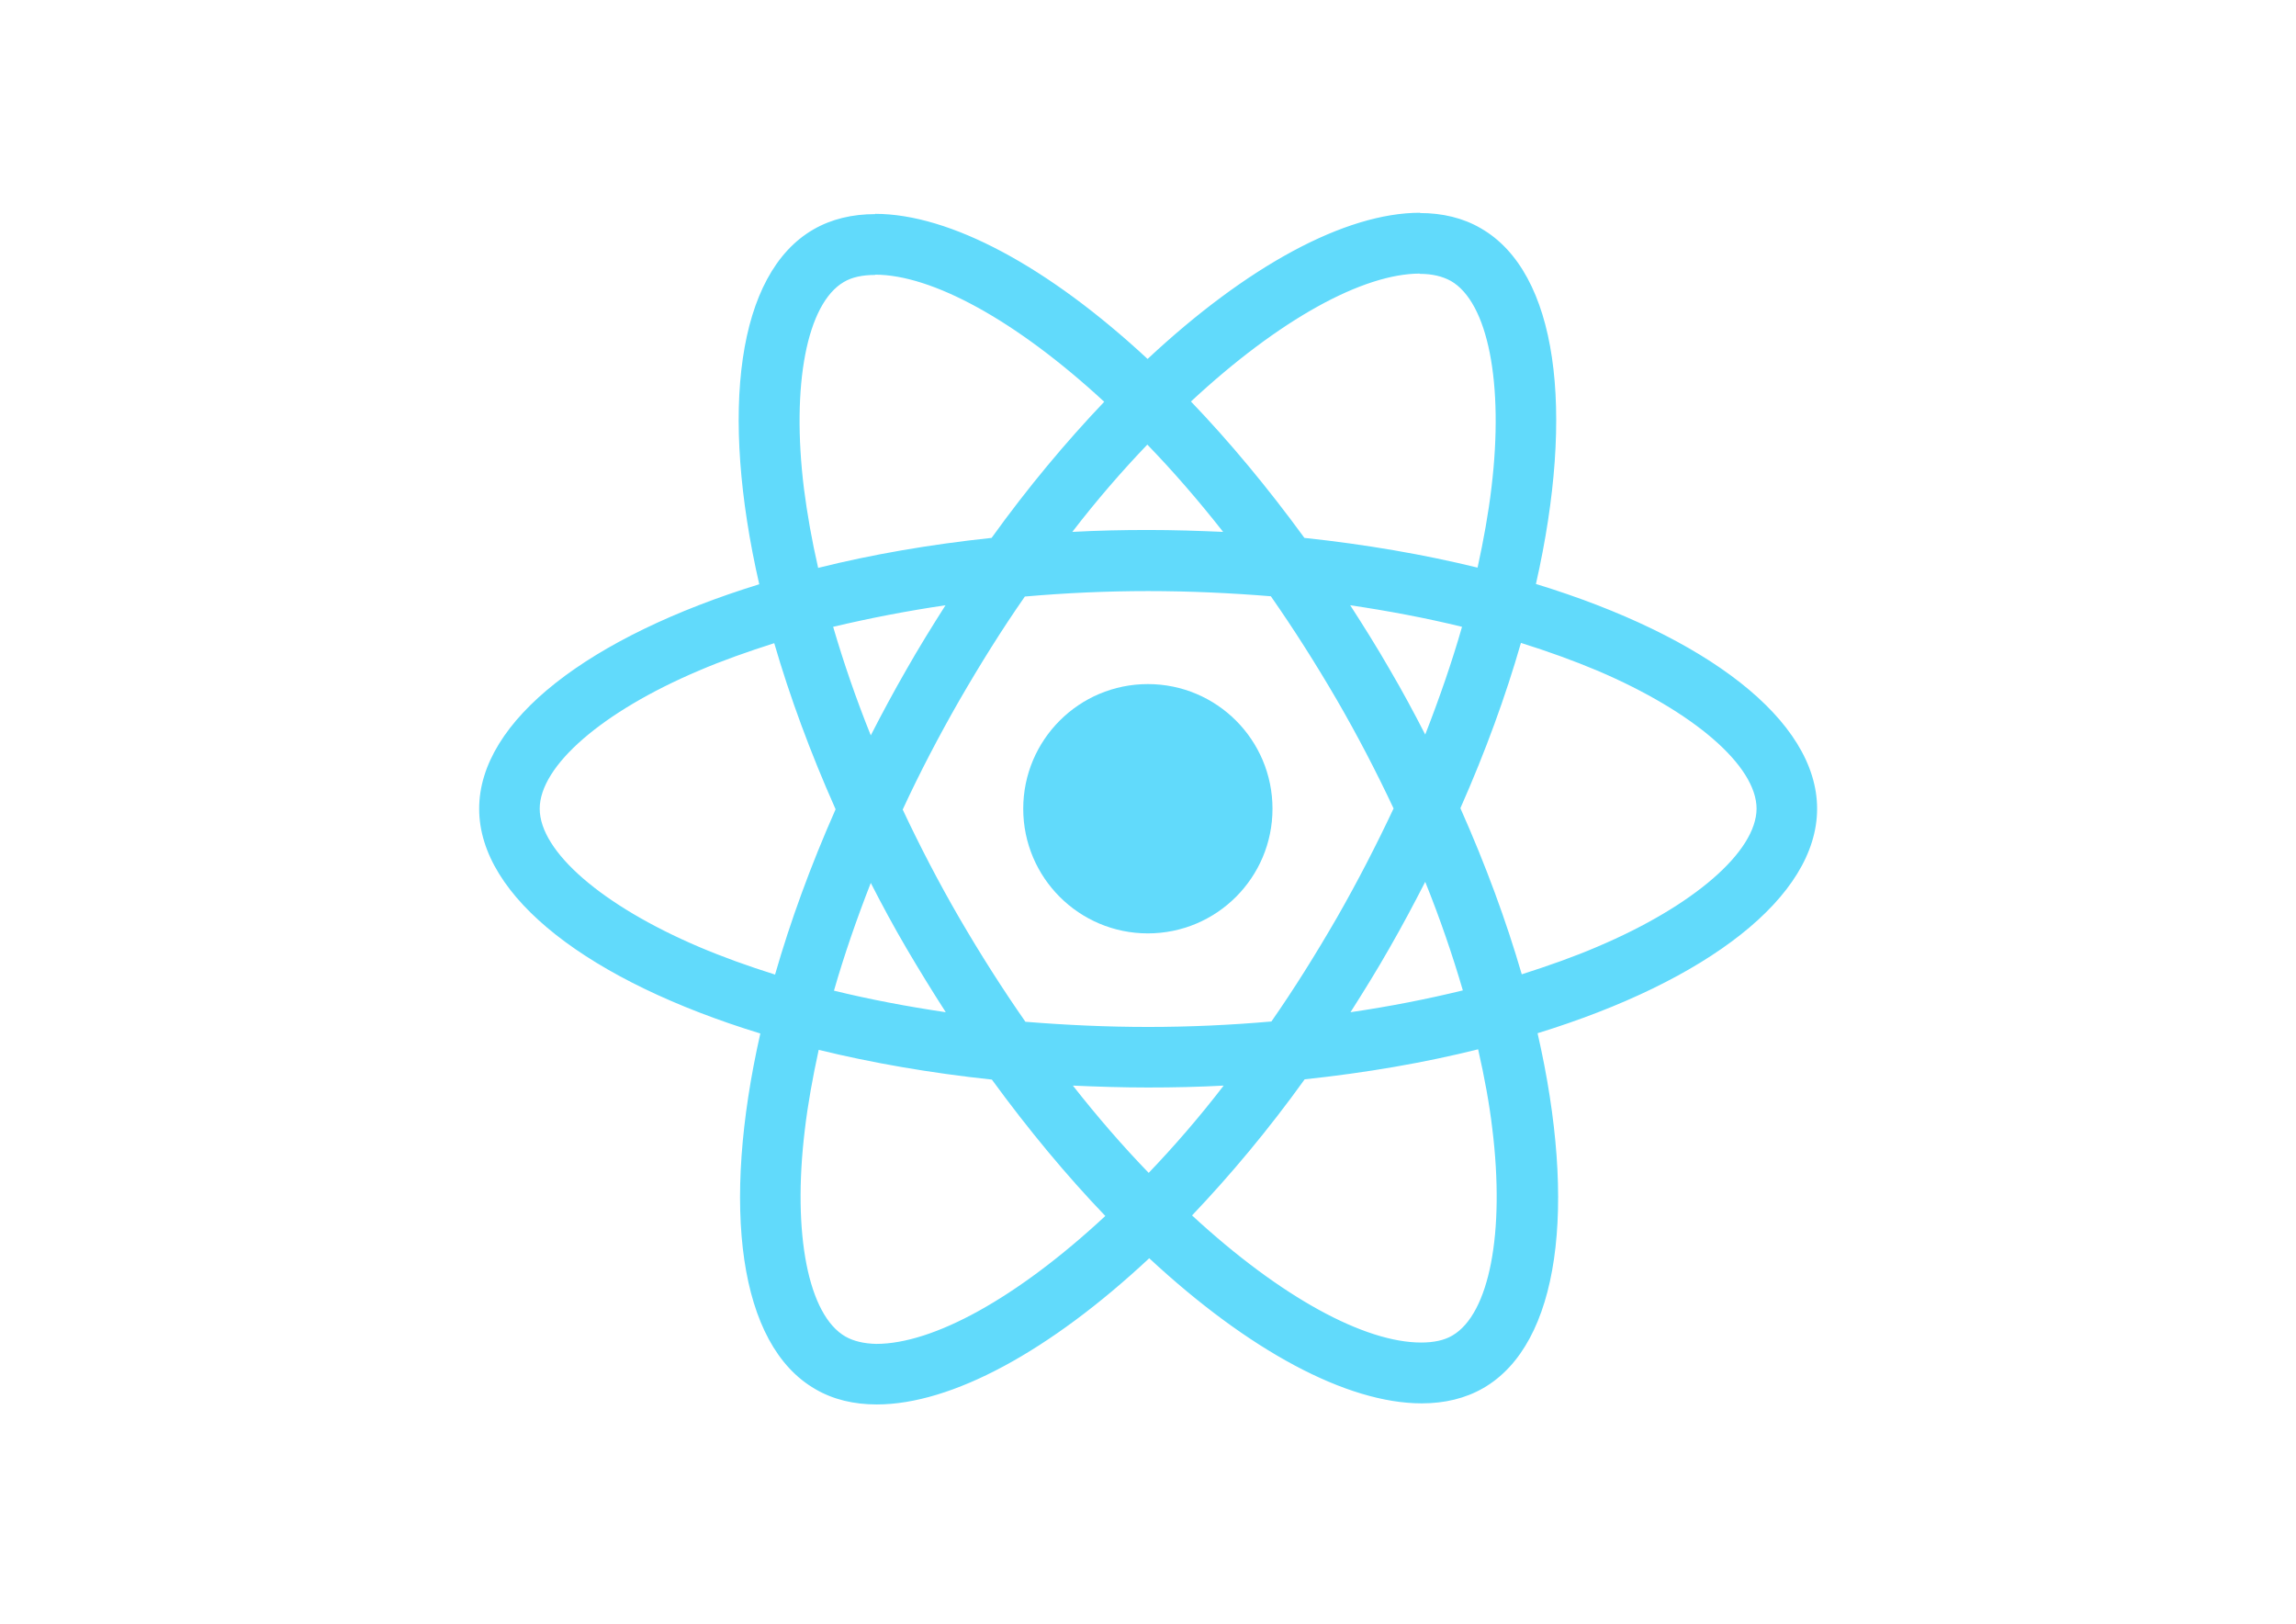
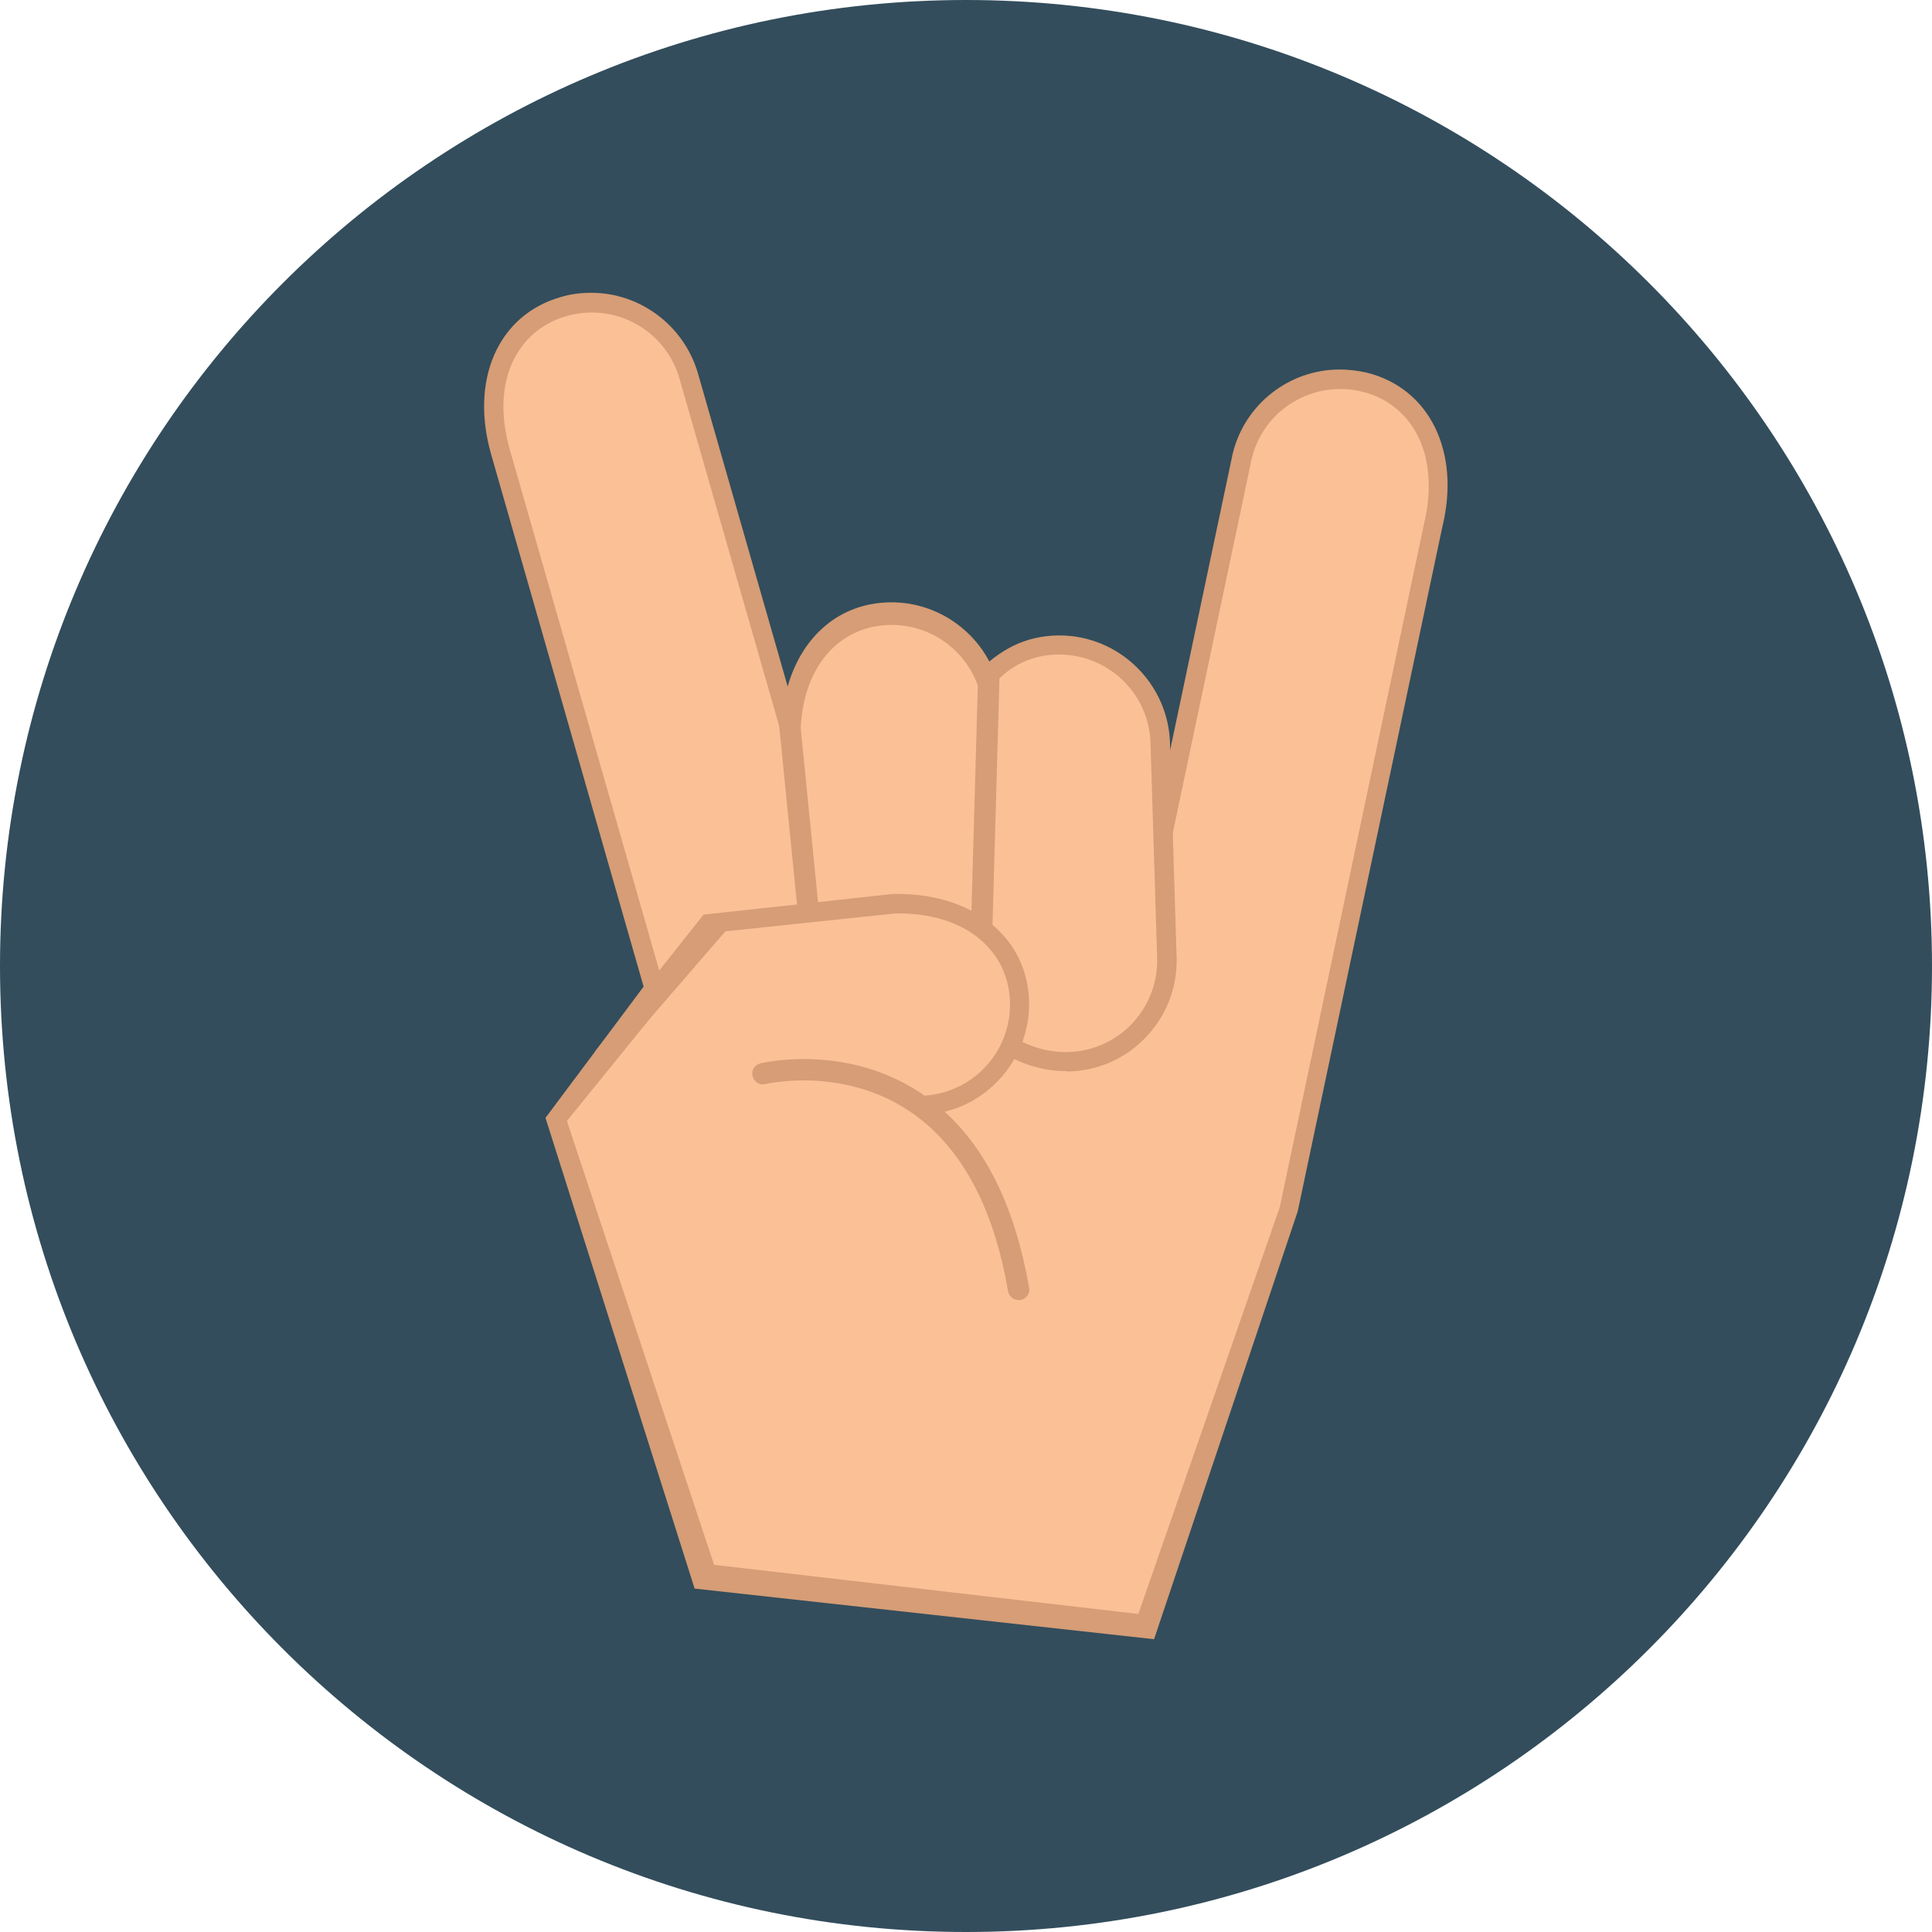
- <svg xmlns="http://www.w3.org/2000/svg" viewBox="0 0 841.9 595.3">
-   <g fill="#61DAFB">
-     <path d="M666.3 296.5c0-32.5-40.7-63.3-103.1-82.4 14.4-63.6 8-114.2-20.2-130.4-6.5-3.8-14.1-5.6-22.4-5.6v22.3c4.6 0 8.3.9 11.4 2.6 13.6 7.8 19.5 37.5 14.9 75.7-1.1 9.4-2.9 19.3-5.1 29.4-19.6-4.8-41-8.5-63.5-10.9-13.5-18.5-27.5-35.3-41.6-50 32.6-30.3 63.2-46.9 84-46.9V78c-27.5 0-63.5 19.6-99.9 53.6-36.4-33.8-72.4-53.2-99.9-53.2v22.3c20.7 0 51.4 16.5 84 46.6-14 14.7-28 31.4-41.3 49.9-22.6 2.4-44 6.1-63.6 11-2.3-10-4-19.7-5.2-29-4.7-38.2 1.1-67.9 14.6-75.8 3-1.8 6.9-2.6 11.5-2.6V78.5c-8.4 0-16 1.8-22.6 5.6-28.1 16.2-34.4 66.7-19.9 130.1-62.2 19.2-102.7 49.9-102.7 82.3 0 32.5 40.7 63.3 103.1 82.4-14.4 63.6-8 114.2 20.2 130.4 6.5 3.8 14.1 5.6 22.5 5.6 27.5 0 63.5-19.6 99.9-53.6 36.4 33.8 72.4 53.2 99.9 53.2 8.4 0 16-1.8 22.6-5.6 28.1-16.2 34.4-66.7 19.9-130.1 62-19.1 102.5-49.9 102.5-82.3zm-130.2-66.7c-3.7 12.9-8.3 26.2-13.5 39.5-4.1-8-8.4-16-13.1-24-4.6-8-9.5-15.8-14.4-23.4 14.2 2.1 27.9 4.7 41 7.9zm-45.8 106.5c-7.8 13.5-15.8 26.3-24.1 38.2-14.9 1.3-30 2-45.2 2-15.1 0-30.2-.7-45-1.9-8.3-11.9-16.4-24.6-24.2-38-7.6-13.1-14.5-26.4-20.8-39.8 6.2-13.4 13.2-26.8 20.7-39.9 7.8-13.5 15.8-26.3 24.1-38.2 14.9-1.3 30-2 45.2-2 15.1 0 30.2.7 45 1.9 8.3 11.9 16.4 24.6 24.2 38 7.6 13.1 14.5 26.4 20.8 39.8-6.3 13.4-13.2 26.8-20.7 39.9zm32.3-13c5.4 13.4 10 26.8 13.8 39.8-13.1 3.2-26.9 5.9-41.2 8 4.9-7.7 9.8-15.6 14.4-23.7 4.6-8 8.9-16.1 13-24.1zM421.2 430c-9.3-9.6-18.6-20.3-27.8-32 9 .4 18.2.7 27.5.7 9.4 0 18.7-.2 27.8-.7-9 11.7-18.3 22.4-27.5 32zm-74.4-58.9c-14.2-2.1-27.9-4.7-41-7.9 3.7-12.9 8.3-26.2 13.5-39.5 4.1 8 8.4 16 13.1 24 4.7 8 9.5 15.8 14.4 23.4zM420.7 163c9.3 9.6 18.6 20.3 27.8 32-9-.4-18.2-.7-27.5-.7-9.4 0-18.7.2-27.8.7 9-11.7 18.3-22.4 27.5-32zm-74 58.9c-4.9 7.7-9.8 15.6-14.4 23.7-4.6 8-8.9 16-13 24-5.4-13.4-10-26.8-13.8-39.8 13.1-3.1 26.9-5.8 41.2-7.9zm-90.5 125.2c-35.4-15.1-58.3-34.9-58.3-50.6 0-15.7 22.9-35.6 58.3-50.6 8.6-3.7 18-7 27.7-10.1 5.7 19.6 13.2 40 22.5 60.9-9.2 20.8-16.6 41.1-22.2 60.6-9.9-3.1-19.3-6.5-28-10.2zM310 490c-13.6-7.8-19.5-37.5-14.9-75.7 1.1-9.4 2.9-19.3 5.1-29.4 19.6 4.8 41 8.5 63.5 10.9 13.5 18.5 27.5 35.3 41.6 50-32.6 30.3-63.2 46.9-84 46.9-4.5-.1-8.3-1-11.3-2.7zm237.2-76.2c4.7 38.2-1.1 67.9-14.6 75.8-3 1.8-6.9 2.6-11.5 2.6-20.7 0-51.4-16.5-84-46.6 14-14.7 28-31.4 41.3-49.9 22.6-2.4 44-6.1 63.6-11 2.3 10.1 4.1 19.8 5.2 29.1zm38.5-66.7c-8.6 3.7-18 7-27.7 10.1-5.7-19.6-13.2-40-22.5-60.9 9.2-20.8 16.6-41.1 22.2-60.6 9.9 3.1 19.3 6.5 28.1 10.2 35.4 15.1 58.3 34.9 58.3 50.6-.1 15.7-23 35.6-58.4 50.6zM320.8 78.4z" />
-     <circle cx="420.9" cy="296.5" r="45.7" />
-     <path d="M520.5 78.1z" />
+ <svg xmlns="http://www.w3.org/2000/svg" version="1.1" id="Layer_1" x="0px" y="0px" viewBox="0 0 496.2 496.2" style="enable-background:new 0 0 496.2 496.2;" xml:space="preserve">
+   <path style="fill:#334D5C;" d="M496.2,248.1C496.2,111.1,385.1,0,248.1,0S0,111.1,0,248.1s111.1,248.1,248.1,248.1  S496.2,385.1,496.2,248.1z" />
+   <path style="fill:#D69D76;" d="M296.4,421l-118-13l-38.3-120.9l25.2-33.7l-39.1-136.5c-5.6-19.3,1.7-36,17.8-40.6  c2.6-0.8,5.3-1.1,7.9-1.1c12.5,0,23.7,8.4,27.3,20.5l23.1,80.6c3.7-13,13.4-21.4,26.2-21.6h0.5c10.7,0,20.3,6.1,25.1,15.2  c4.6-3.9,10.4-6,16.7-6.1h0.5c15.4,0,28.1,12.5,28.4,27.9l0.1,4.4l16.8-79.6c3.1-12.7,14.5-21.6,27.5-21.6c2.3,0,4.6,0.3,6.9,0.8  c16.2,4,24.2,20.4,19.4,39.8l-37.1,175.6L296.4,421z" />
+   <g>
+     <path style="fill:#FBC096;" d="M233.4,302.4c3.6,12.4-3.5,25.5-16,29.1l0,0c-12.4,3.6-25.5-3.5-27.5-10.5L131,115.7   c-5.2-17.9,2-30.9,14.4-34.5l0,0c12.5-3.6,25.5,3.5,29.1,16L233.4,302.4z" />
+     <path style="fill:#FBC096;" d="M349.9,100.6c-12.6-3.1-25.3,4.5-28.4,17.1l-30.6,145.1l-50.5,7l51.9,144.9L328.7,310l37-175.3   C370.1,116.4,362.4,103.7,349.9,100.6z" />
  </g>
+   <g>
+     <path style="fill:#D69D76;" d="M297.2,246.3c0.2,13-10.1,23.7-23.1,23.9l0,0c-13,0.2-23.7-10.1-23.8-17.4l-1.7-55.2   c-0.3-18.6,10-29.3,23-29.5l0,0c13-0.2,23.7,10.1,23.9,23.1L297.2,246.3z" />
+     <path style="fill:#D69D76;" d="M273.8,275.1c-15.4,0-28.1-12.2-28.3-22.2l-1.7-55.1c-0.3-20.1,11.1-34.3,27.8-34.6h0.5   c15.4,0,28.1,12.5,28.4,27.9l1.7,55.1c0.1,7.7-2.7,14.8-8,20.3s-12.3,8.5-19.9,8.7L273.8,275.1z" />
+   </g>
+   <g>
+     <path style="fill:#FBC096;" d="M297.2,246.3c0.2,13-10.1,23.7-23.1,23.9l0,0c-13,0.2-23.7-10.1-23.8-17.4l-1.7-55.2   c-0.3-18.6,10-29.3,23-29.5l0,0c13-0.2,23.7,10.1,23.9,23.1L297.2,246.3z" />
+     <path style="fill:#FBC096;" d="M259.3,256.1c-0.9-12.3-11.5-22-29.5-21.7l-46.5,7l-37.7,46.5l37.8,114l108.8,12.6l-32.8-139.2   L259.3,256.1z" />
+     <path style="fill:#FBC096;" d="M254.2,255.6c0.2,13-10.1,23.7-23.1,23.9l0,0c-13,0.2-23.7-10.1-23.8-17.4l-1.7-72.1   c-0.3-18.6,10-29.3,23-29.5l0,0c13-0.2,23.7,10.1,23.9,23.1L254.2,255.6z" />
+   </g>
+   <path style="fill:#D69D76;" d="M251.7,254.6C251.7,254.6,251.6,254.6,251.7,254.6c-1.6,0-2.8-1.3-2.7-2.8l2.2-78  c0-1.5,1.3-2.7,2.8-2.7s2.7,1.3,2.7,2.8l-2.2,78C254.4,253.5,253.2,254.6,251.7,254.6z" />
+   <path style="fill:#FBC096;" d="M229.8,234.5l-27.1,2.8c-7.3,0.1-17.6,10.8-17.4,23.8c0.2,13,10.9,23.3,23.9,23.1l27.1-2.8  c13-0.2,23.3-10.9,23.1-23.9C259.2,244.5,248.5,234.2,229.8,234.5z" />
+   <path style="fill:#D69D76;" d="M242.6,285.5c5.2-1.2,9.9-3.9,13.7-7.9c5.3-5.5,8.1-12.6,8-20.2c-0.3-16.4-14.1-27.8-33.7-27.8  c-0.3,0-0.6,0-0.9,0c-0.1,0-0.3,0-0.4,0l-19.2,2.1l-4.6-46.1c-0.2-1.5-1.5-2.6-3-2.4c-1.5,0.2-2.6,1.5-2.4,3l4.6,46.1l-24,2.6  l-27.9,35.2l4,3.2l29.5-34.1l43.6-4.6c18.6-0.3,29.3,10,29.5,23c0.2,12.6-9.5,23-22,23.8c-0.4-0.3-0.7-0.5-1.1-0.8  c-19.2-12.6-40.1-7.7-41-7.5c-1.5,0.4-2.4,1.8-2,3.3s1.8,2.4,3.3,2c0.2,0,19.4-4.6,36.7,6.8c13.2,8.7,21.8,24.3,25.6,46.4  c0.2,1.3,1.4,2.3,2.7,2.3c0.2,0,0.3,0,0.5,0c1.5-0.3,2.5-1.7,2.2-3.2C260.8,310.6,253.6,295.5,242.6,285.5z" />
+   <g>
+ </g>
+   <g>
+ </g>
+   <g>
+ </g>
+   <g>
+ </g>
+   <g>
+ </g>
+   <g>
+ </g>
+   <g>
+ </g>
+   <g>
+ </g>
+   <g>
+ </g>
+   <g>
+ </g>
+   <g>
+ </g>
+   <g>
+ </g>
+   <g>
+ </g>
+   <g>
+ </g>
+   <g>
+ </g>
</svg>
